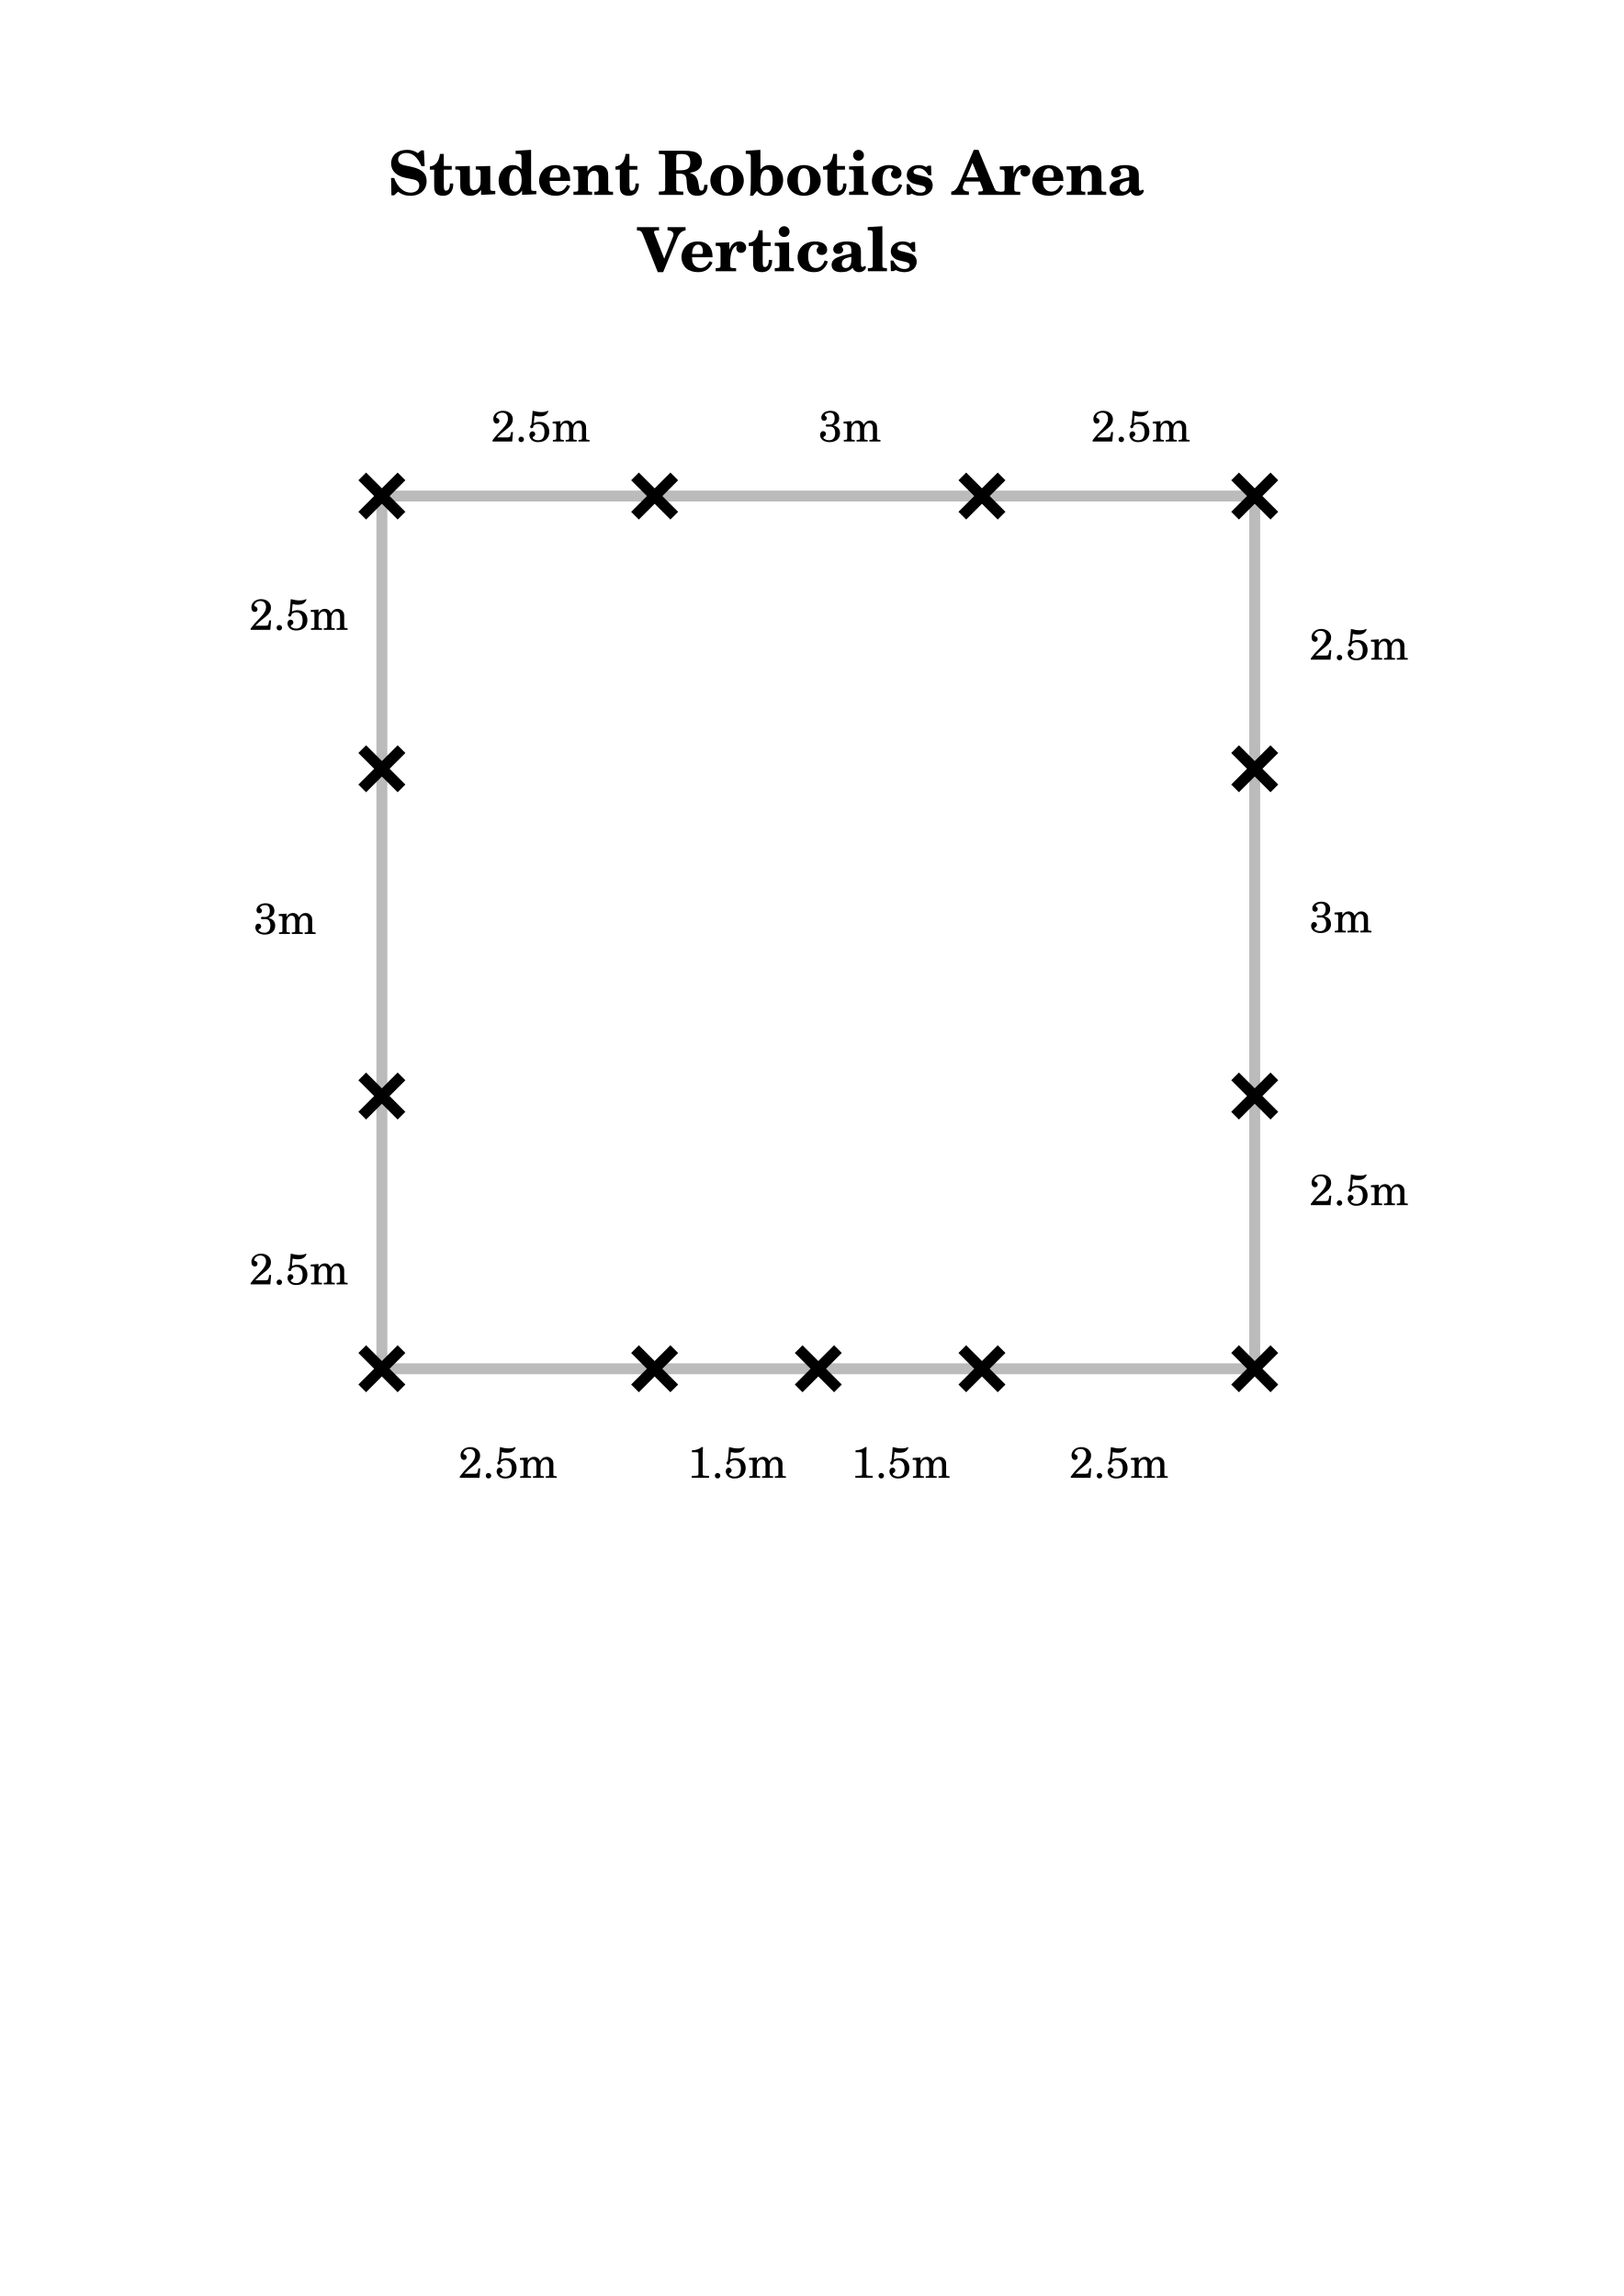
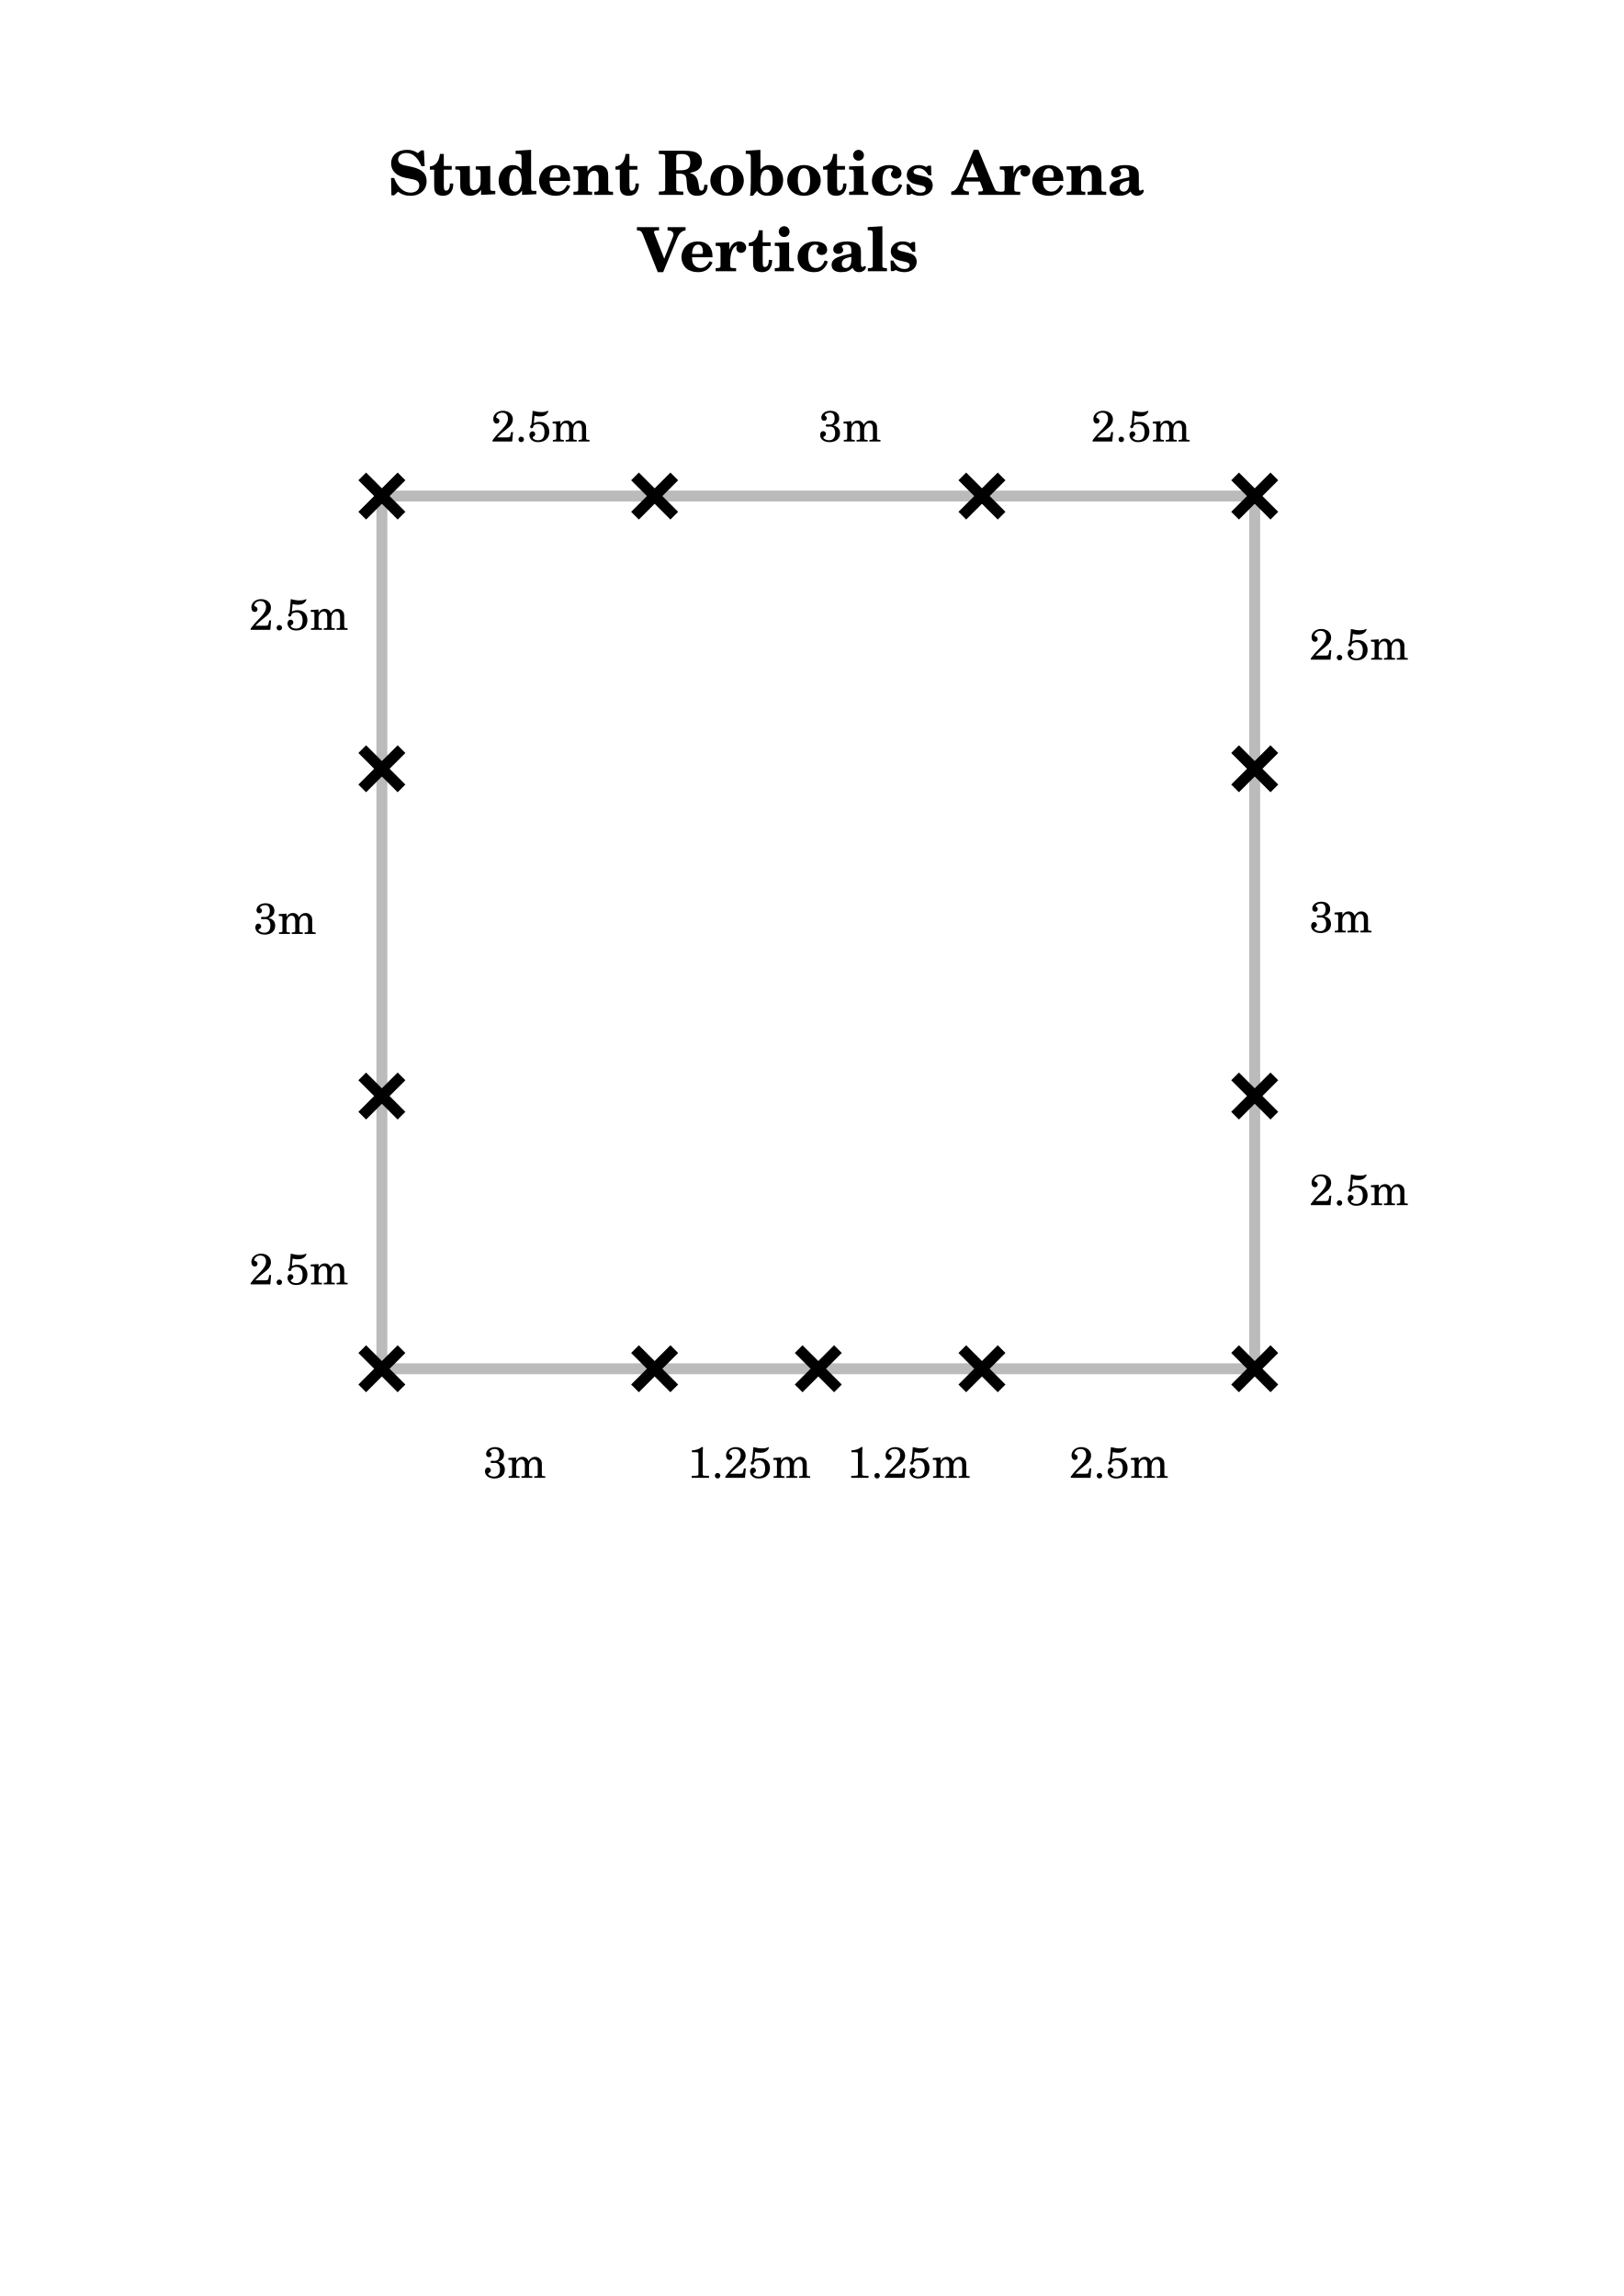
<svg xmlns="http://www.w3.org/2000/svg" width="744.094" height="1052.362" id="svg2" version="1.1">
  <defs id="defs4" />
  <g id="layer1">
    <text xml:space="preserve" style="font-size:20px;font-style:normal;font-variant:normal;font-weight:500;font-stretch:normal;text-align:center;line-height:125%;letter-spacing:0px;word-spacing:0px;text-anchor:middle;fill:#000000;fill-opacity:1;stroke:none;font-family:Century Schoolbook L;-inkscape-font-specification:Century Schoolbook L Medium" x="370.619" y="89.321" id="text2985">
      <tspan id="tspan2987" x="370.619" y="89.321" style="font-size:28px;font-weight:bold;text-align:center;text-anchor:middle;-inkscape-font-specification:Century Schoolbook L Bold">Student Robotics Arena</tspan>
      <tspan x="370.619" y="124.321" style="font-size:28px;font-weight:bold;text-align:center;text-anchor:middle;-inkscape-font-specification:Century Schoolbook L Bold" id="tspan4149">Verticals</tspan>
    </text>
    <rect style="fill:none;fill-opacity:1;stroke:#bbbbbb;stroke-width:5;stroke-miterlimit:4;stroke-opacity:1;stroke-dasharray:none;stroke-dashoffset:0" id="rect4147" width="400" height="400" x="175" y="227.362" />
    <g id="g3818" transform="translate(79,78.00001)">
      <path id="path3014" d="m 87,140.362 9,9" style="fill:none;stroke:#000000;stroke-width:5;stroke-linecap:butt;stroke-linejoin:miter;stroke-miterlimit:4;stroke-opacity:1;stroke-dasharray:none" />
      <path id="path3016" d="m 105,140.362 -18,18" style="fill:none;stroke:#000000;stroke-width:5;stroke-linecap:butt;stroke-linejoin:miter;stroke-miterlimit:4;stroke-opacity:1;stroke-dasharray:none" />
      <path id="path3014-3" d="m 96,149.362 9,9" style="fill:none;stroke:#000000;stroke-width:5;stroke-linecap:butt;stroke-linejoin:miter;stroke-miterlimit:4;stroke-opacity:1;stroke-dasharray:none" />
    </g>
    <g id="g3818-9" transform="translate(204,78.00001)">
      <path id="path3014-31" d="m 87,140.362 9,9" style="fill:none;stroke:#000000;stroke-width:5;stroke-linecap:butt;stroke-linejoin:miter;stroke-miterlimit:4;stroke-opacity:1;stroke-dasharray:none" />
      <path id="path3016-3" d="m 105,140.362 -18,18" style="fill:none;stroke:#000000;stroke-width:5;stroke-linecap:butt;stroke-linejoin:miter;stroke-miterlimit:4;stroke-opacity:1;stroke-dasharray:none" />
      <path id="path3014-3-8" d="m 96,149.362 9,9" style="fill:none;stroke:#000000;stroke-width:5;stroke-linecap:butt;stroke-linejoin:miter;stroke-miterlimit:4;stroke-opacity:1;stroke-dasharray:none" />
    </g>
    <g id="g3818-7" transform="translate(354,78.00001)">
      <path id="path3014-9" d="m 87,140.362 9,9" style="fill:none;stroke:#000000;stroke-width:5;stroke-linecap:butt;stroke-linejoin:miter;stroke-miterlimit:4;stroke-opacity:1;stroke-dasharray:none" />
      <path id="path3016-38" d="m 105,140.362 -18,18" style="fill:none;stroke:#000000;stroke-width:5;stroke-linecap:butt;stroke-linejoin:miter;stroke-miterlimit:4;stroke-opacity:1;stroke-dasharray:none" />
      <path id="path3014-3-84" d="m 96,149.362 9,9" style="fill:none;stroke:#000000;stroke-width:5;stroke-linecap:butt;stroke-linejoin:miter;stroke-miterlimit:4;stroke-opacity:1;stroke-dasharray:none" />
    </g>
    <g id="g3818-0" transform="translate(479,78.00001)">
      <path id="path3014-0" d="m 87,140.362 9,9" style="fill:none;stroke:#000000;stroke-width:5;stroke-linecap:butt;stroke-linejoin:miter;stroke-miterlimit:4;stroke-opacity:1;stroke-dasharray:none" />
      <path id="path3016-8" d="m 105,140.362 -18,18" style="fill:none;stroke:#000000;stroke-width:5;stroke-linecap:butt;stroke-linejoin:miter;stroke-miterlimit:4;stroke-opacity:1;stroke-dasharray:none" />
      <path id="path3014-3-6" d="m 96,149.362 9,9" style="fill:none;stroke:#000000;stroke-width:5;stroke-linecap:butt;stroke-linejoin:miter;stroke-miterlimit:4;stroke-opacity:1;stroke-dasharray:none" />
    </g>
    <g id="g3818-8" transform="translate(79,203)">
      <path id="path3014-2" d="m 87,140.362 9,9" style="fill:none;stroke:#000000;stroke-width:5;stroke-linecap:butt;stroke-linejoin:miter;stroke-miterlimit:4;stroke-opacity:1;stroke-dasharray:none" />
      <path id="path3016-385" d="m 105,140.362 -18,18" style="fill:none;stroke:#000000;stroke-width:5;stroke-linecap:butt;stroke-linejoin:miter;stroke-miterlimit:4;stroke-opacity:1;stroke-dasharray:none" />
      <path id="path3014-3-0" d="m 96,149.362 9,9" style="fill:none;stroke:#000000;stroke-width:5;stroke-linecap:butt;stroke-linejoin:miter;stroke-miterlimit:4;stroke-opacity:1;stroke-dasharray:none" />
    </g>
    <g id="g3818-5" transform="translate(79,353)">
      <path id="path3014-92" d="m 87,140.362 9,9" style="fill:none;stroke:#000000;stroke-width:5;stroke-linecap:butt;stroke-linejoin:miter;stroke-miterlimit:4;stroke-opacity:1;stroke-dasharray:none" />
      <path id="path3016-6" d="m 105,140.362 -18,18" style="fill:none;stroke:#000000;stroke-width:5;stroke-linecap:butt;stroke-linejoin:miter;stroke-miterlimit:4;stroke-opacity:1;stroke-dasharray:none" />
      <path id="path3014-3-85" d="m 96,149.362 9,9" style="fill:none;stroke:#000000;stroke-width:5;stroke-linecap:butt;stroke-linejoin:miter;stroke-miterlimit:4;stroke-opacity:1;stroke-dasharray:none" />
    </g>
    <g id="g3818-2" transform="translate(79,478)">
      <path id="path3014-8" d="m 87,140.362 9,9" style="fill:none;stroke:#000000;stroke-width:5;stroke-linecap:butt;stroke-linejoin:miter;stroke-miterlimit:4;stroke-opacity:1;stroke-dasharray:none" />
      <path id="path3016-36" d="m 105,140.362 -18,18" style="fill:none;stroke:#000000;stroke-width:5;stroke-linecap:butt;stroke-linejoin:miter;stroke-miterlimit:4;stroke-opacity:1;stroke-dasharray:none" />
      <path id="path3014-3-7" d="m 96,149.362 9,9" style="fill:none;stroke:#000000;stroke-width:5;stroke-linecap:butt;stroke-linejoin:miter;stroke-miterlimit:4;stroke-opacity:1;stroke-dasharray:none" />
    </g>
    <g id="g3818-87" transform="translate(204,478)">
      <path id="path3014-26" d="m 87,140.362 9,9" style="fill:none;stroke:#000000;stroke-width:5;stroke-linecap:butt;stroke-linejoin:miter;stroke-miterlimit:4;stroke-opacity:1;stroke-dasharray:none" />
      <path id="path3016-62" d="m 105,140.362 -18,18" style="fill:none;stroke:#000000;stroke-width:5;stroke-linecap:butt;stroke-linejoin:miter;stroke-miterlimit:4;stroke-opacity:1;stroke-dasharray:none" />
      <path id="path3014-3-9" d="m 96,149.362 9,9" style="fill:none;stroke:#000000;stroke-width:5;stroke-linecap:butt;stroke-linejoin:miter;stroke-miterlimit:4;stroke-opacity:1;stroke-dasharray:none" />
    </g>
    <g id="g3818-70" transform="translate(279,478)">
      <path id="path3014-37" d="m 87,140.362 9,9" style="fill:none;stroke:#000000;stroke-width:5;stroke-linecap:butt;stroke-linejoin:miter;stroke-miterlimit:4;stroke-opacity:1;stroke-dasharray:none" />
      <path id="path3016-2" d="m 105,140.362 -18,18" style="fill:none;stroke:#000000;stroke-width:5;stroke-linecap:butt;stroke-linejoin:miter;stroke-miterlimit:4;stroke-opacity:1;stroke-dasharray:none" />
      <path id="path3014-3-3" d="m 96,149.362 9,9" style="fill:none;stroke:#000000;stroke-width:5;stroke-linecap:butt;stroke-linejoin:miter;stroke-miterlimit:4;stroke-opacity:1;stroke-dasharray:none" />
    </g>
    <g id="g3818-51" transform="translate(354,478)">
      <path id="path3014-7" d="m 87,140.362 9,9" style="fill:none;stroke:#000000;stroke-width:5;stroke-linecap:butt;stroke-linejoin:miter;stroke-miterlimit:4;stroke-opacity:1;stroke-dasharray:none" />
      <path id="path3016-89" d="m 105,140.362 -18,18" style="fill:none;stroke:#000000;stroke-width:5;stroke-linecap:butt;stroke-linejoin:miter;stroke-miterlimit:4;stroke-opacity:1;stroke-dasharray:none" />
      <path id="path3014-3-4" d="m 96,149.362 9,9" style="fill:none;stroke:#000000;stroke-width:5;stroke-linecap:butt;stroke-linejoin:miter;stroke-miterlimit:4;stroke-opacity:1;stroke-dasharray:none" />
    </g>
    <g id="g3818-1" transform="translate(479,478)">
      <path id="path3014-6" d="m 87,140.362 9,9" style="fill:none;stroke:#000000;stroke-width:5;stroke-linecap:butt;stroke-linejoin:miter;stroke-miterlimit:4;stroke-opacity:1;stroke-dasharray:none" />
      <path id="path3016-4" d="m 105,140.362 -18,18" style="fill:none;stroke:#000000;stroke-width:5;stroke-linecap:butt;stroke-linejoin:miter;stroke-miterlimit:4;stroke-opacity:1;stroke-dasharray:none" />
      <path id="path3014-3-35" d="m 96,149.362 9,9" style="fill:none;stroke:#000000;stroke-width:5;stroke-linecap:butt;stroke-linejoin:miter;stroke-miterlimit:4;stroke-opacity:1;stroke-dasharray:none" />
    </g>
    <g id="g3818-4" transform="translate(479,353)">
      <path id="path3014-87" d="m 87,140.362 9,9" style="fill:none;stroke:#000000;stroke-width:5;stroke-linecap:butt;stroke-linejoin:miter;stroke-miterlimit:4;stroke-opacity:1;stroke-dasharray:none" />
      <path id="path3016-33" d="m 105,140.362 -18,18" style="fill:none;stroke:#000000;stroke-width:5;stroke-linecap:butt;stroke-linejoin:miter;stroke-miterlimit:4;stroke-opacity:1;stroke-dasharray:none" />
      <path id="path3014-3-5" d="m 96,149.362 9,9" style="fill:none;stroke:#000000;stroke-width:5;stroke-linecap:butt;stroke-linejoin:miter;stroke-miterlimit:4;stroke-opacity:1;stroke-dasharray:none" />
    </g>
    <g id="g3818-01" transform="translate(479,203)">
      <path id="path3014-4" d="m 87,140.362 9,9" style="fill:none;stroke:#000000;stroke-width:5;stroke-linecap:butt;stroke-linejoin:miter;stroke-miterlimit:4;stroke-opacity:1;stroke-dasharray:none" />
      <path id="path3016-5" d="m 105,140.362 -18,18" style="fill:none;stroke:#000000;stroke-width:5;stroke-linecap:butt;stroke-linejoin:miter;stroke-miterlimit:4;stroke-opacity:1;stroke-dasharray:none" />
      <path id="path3014-3-70" d="m 96,149.362 9,9" style="fill:none;stroke:#000000;stroke-width:5;stroke-linecap:butt;stroke-linejoin:miter;stroke-miterlimit:4;stroke-opacity:1;stroke-dasharray:none" />
    </g>
    <text xml:space="preserve" style="font-size:20px;font-style:normal;font-variant:normal;font-weight:500;font-stretch:normal;line-height:125%;letter-spacing:0px;word-spacing:0px;fill:#000000;fill-opacity:1;stroke:none;font-family:Century Schoolbook L;-inkscape-font-specification:Century Schoolbook L Medium" x="114.147" y="288.687" id="text3997">
      <tspan id="tspan3999" x="114.147" y="288.687">2.5m</tspan>
    </text>
    <text xml:space="preserve" style="font-size:20px;font-style:normal;font-variant:normal;font-weight:500;font-stretch:normal;line-height:125%;letter-spacing:0px;word-spacing:0px;fill:#000000;fill-opacity:1;stroke:none;font-family:Century Schoolbook L;-inkscape-font-specification:Century Schoolbook L Medium" x="116.168" y="428.088" id="text4001">
      <tspan id="tspan4003" x="116.168" y="428.088">3m</tspan>
    </text>
-     <text xml:space="preserve" style="font-size:20px;font-style:normal;font-variant:normal;font-weight:500;font-stretch:normal;line-height:125%;letter-spacing:0px;word-spacing:0px;fill:#000000;fill-opacity:1;stroke:none;font-family:Century Schoolbook L;-inkscape-font-specification:Century Schoolbook L Medium" x="390" y="677.362" id="text4005">
-       <tspan id="tspan4007" x="390" y="677.362">1.5m</tspan>
+     <text xml:space="preserve" style="font-size:20px;font-style:normal;font-variant:normal;font-weight:500;font-stretch:normal;line-height:125%;letter-spacing:0px;word-spacing:0px;fill:#000000;fill-opacity:1;stroke:none;font-family:Century Schoolbook L;-inkscape-font-specification:Century Schoolbook L Medium" x="388.099" y="677.362" id="text4005">
+       <tspan id="tspan4007" x="388.099" y="677.362">1.25m</tspan>
    </text>
    <text xml:space="preserve" style="font-size:20px;font-style:normal;font-variant:normal;font-weight:500;font-stretch:normal;line-height:125%;letter-spacing:0px;word-spacing:0px;fill:#000000;fill-opacity:1;stroke:none;font-family:Century Schoolbook L;-inkscape-font-specification:Century Schoolbook L Medium" x="114.147" y="588.687" id="text3997-6">
      <tspan id="tspan3999-4" x="114.147" y="588.687">2.5m</tspan>
    </text>
    <text xml:space="preserve" style="font-size:20px;font-style:normal;font-variant:normal;font-weight:500;font-stretch:normal;line-height:125%;letter-spacing:0px;word-spacing:0px;fill:#000000;fill-opacity:1;stroke:none;font-family:Century Schoolbook L;-inkscape-font-specification:Century Schoolbook L Medium" x="600" y="552.362" id="text3997-8">
      <tspan id="tspan3999-5" x="600" y="552.362">2.5m</tspan>
    </text>
    <text xml:space="preserve" style="font-size:20px;font-style:normal;font-variant:normal;font-weight:500;font-stretch:normal;line-height:125%;letter-spacing:0px;word-spacing:0px;fill:#000000;fill-opacity:1;stroke:none;font-family:Century Schoolbook L;-inkscape-font-specification:Century Schoolbook L Medium" x="600" y="302.362" id="text3997-0">
      <tspan id="tspan3999-1" x="600" y="302.362">2.5m</tspan>
    </text>
    <text xml:space="preserve" style="font-size:20px;font-style:normal;font-variant:normal;font-weight:500;font-stretch:normal;line-height:125%;letter-spacing:0px;word-spacing:0px;fill:#000000;fill-opacity:1;stroke:none;font-family:Century Schoolbook L;-inkscape-font-specification:Century Schoolbook L Medium" x="500" y="202.362" id="text3997-5">
      <tspan id="tspan3999-9" x="500" y="202.362">2.5m</tspan>
    </text>
    <text xml:space="preserve" style="font-size:20px;font-style:normal;font-variant:normal;font-weight:500;font-stretch:normal;line-height:125%;letter-spacing:0px;word-spacing:0px;fill:#000000;fill-opacity:1;stroke:none;font-family:Century Schoolbook L;-inkscape-font-specification:Century Schoolbook L Medium" x="225" y="202.362" id="text3997-7">
      <tspan id="tspan3999-0" x="225" y="202.362">2.5m</tspan>
    </text>
    <text xml:space="preserve" style="font-size:20px;font-style:normal;font-variant:normal;font-weight:500;font-stretch:normal;line-height:125%;letter-spacing:0px;word-spacing:0px;fill:#000000;fill-opacity:1;stroke:none;font-family:Century Schoolbook L;-inkscape-font-specification:Century Schoolbook L Medium" x="375" y="202.362" id="text4001-6">
      <tspan id="tspan4003-2" x="375" y="202.362">3m</tspan>
    </text>
    <text xml:space="preserve" style="font-size:20px;font-style:normal;font-variant:normal;font-weight:500;font-stretch:normal;line-height:125%;letter-spacing:0px;word-spacing:0px;fill:#000000;fill-opacity:1;stroke:none;font-family:Century Schoolbook L;-inkscape-font-specification:Century Schoolbook L Medium" x="600" y="427.362" id="text4001-8">
      <tspan id="tspan4003-9" x="600" y="427.362">3m</tspan>
    </text>
    <text xml:space="preserve" style="font-size:20px;font-style:normal;font-variant:normal;font-weight:500;font-stretch:normal;line-height:125%;letter-spacing:0px;word-spacing:0px;fill:#000000;fill-opacity:1;stroke:none;font-family:Century Schoolbook L;-inkscape-font-specification:Century Schoolbook L Medium" x="315" y="677.362" id="text4005-5">
-       <tspan id="tspan4007-0" x="315" y="677.362">1.5m</tspan>
+       <tspan id="tspan4007-0" x="315" y="677.362">1.25m</tspan>
    </text>
    <text xml:space="preserve" style="font-size:20px;font-style:normal;font-variant:normal;font-weight:500;font-stretch:normal;line-height:125%;letter-spacing:0px;word-spacing:0px;fill:#000000;fill-opacity:1;stroke:none;font-family:Century Schoolbook L;-inkscape-font-specification:Century Schoolbook L Medium" x="490" y="677.362" id="text3997-8-9">
      <tspan id="tspan3999-5-7" x="490" y="677.362">2.5m</tspan>
    </text>
-     <text xml:space="preserve" style="font-size:20px;font-style:normal;font-variant:normal;font-weight:500;font-stretch:normal;line-height:125%;letter-spacing:0px;word-spacing:0px;fill:#000000;fill-opacity:1;stroke:none;font-family:Century Schoolbook L;-inkscape-font-specification:Century Schoolbook L Medium" x="210" y="677.362" id="text3997-8-98">
-       <tspan id="tspan3999-5-8" x="210" y="677.362">2.5m</tspan>
+     <text xml:space="preserve" style="font-size:20px;font-style:normal;font-variant:normal;font-weight:500;font-stretch:normal;line-height:125%;letter-spacing:0px;word-spacing:0px;fill:#000000;fill-opacity:1;stroke:none;font-family:Century Schoolbook L;-inkscape-font-specification:Century Schoolbook L Medium" x="221.404" y="677.362" id="text3997-8-98">
+       <tspan x="221.404" y="677.362" id="tspan3065">3m</tspan>
    </text>
  </g>
</svg>
